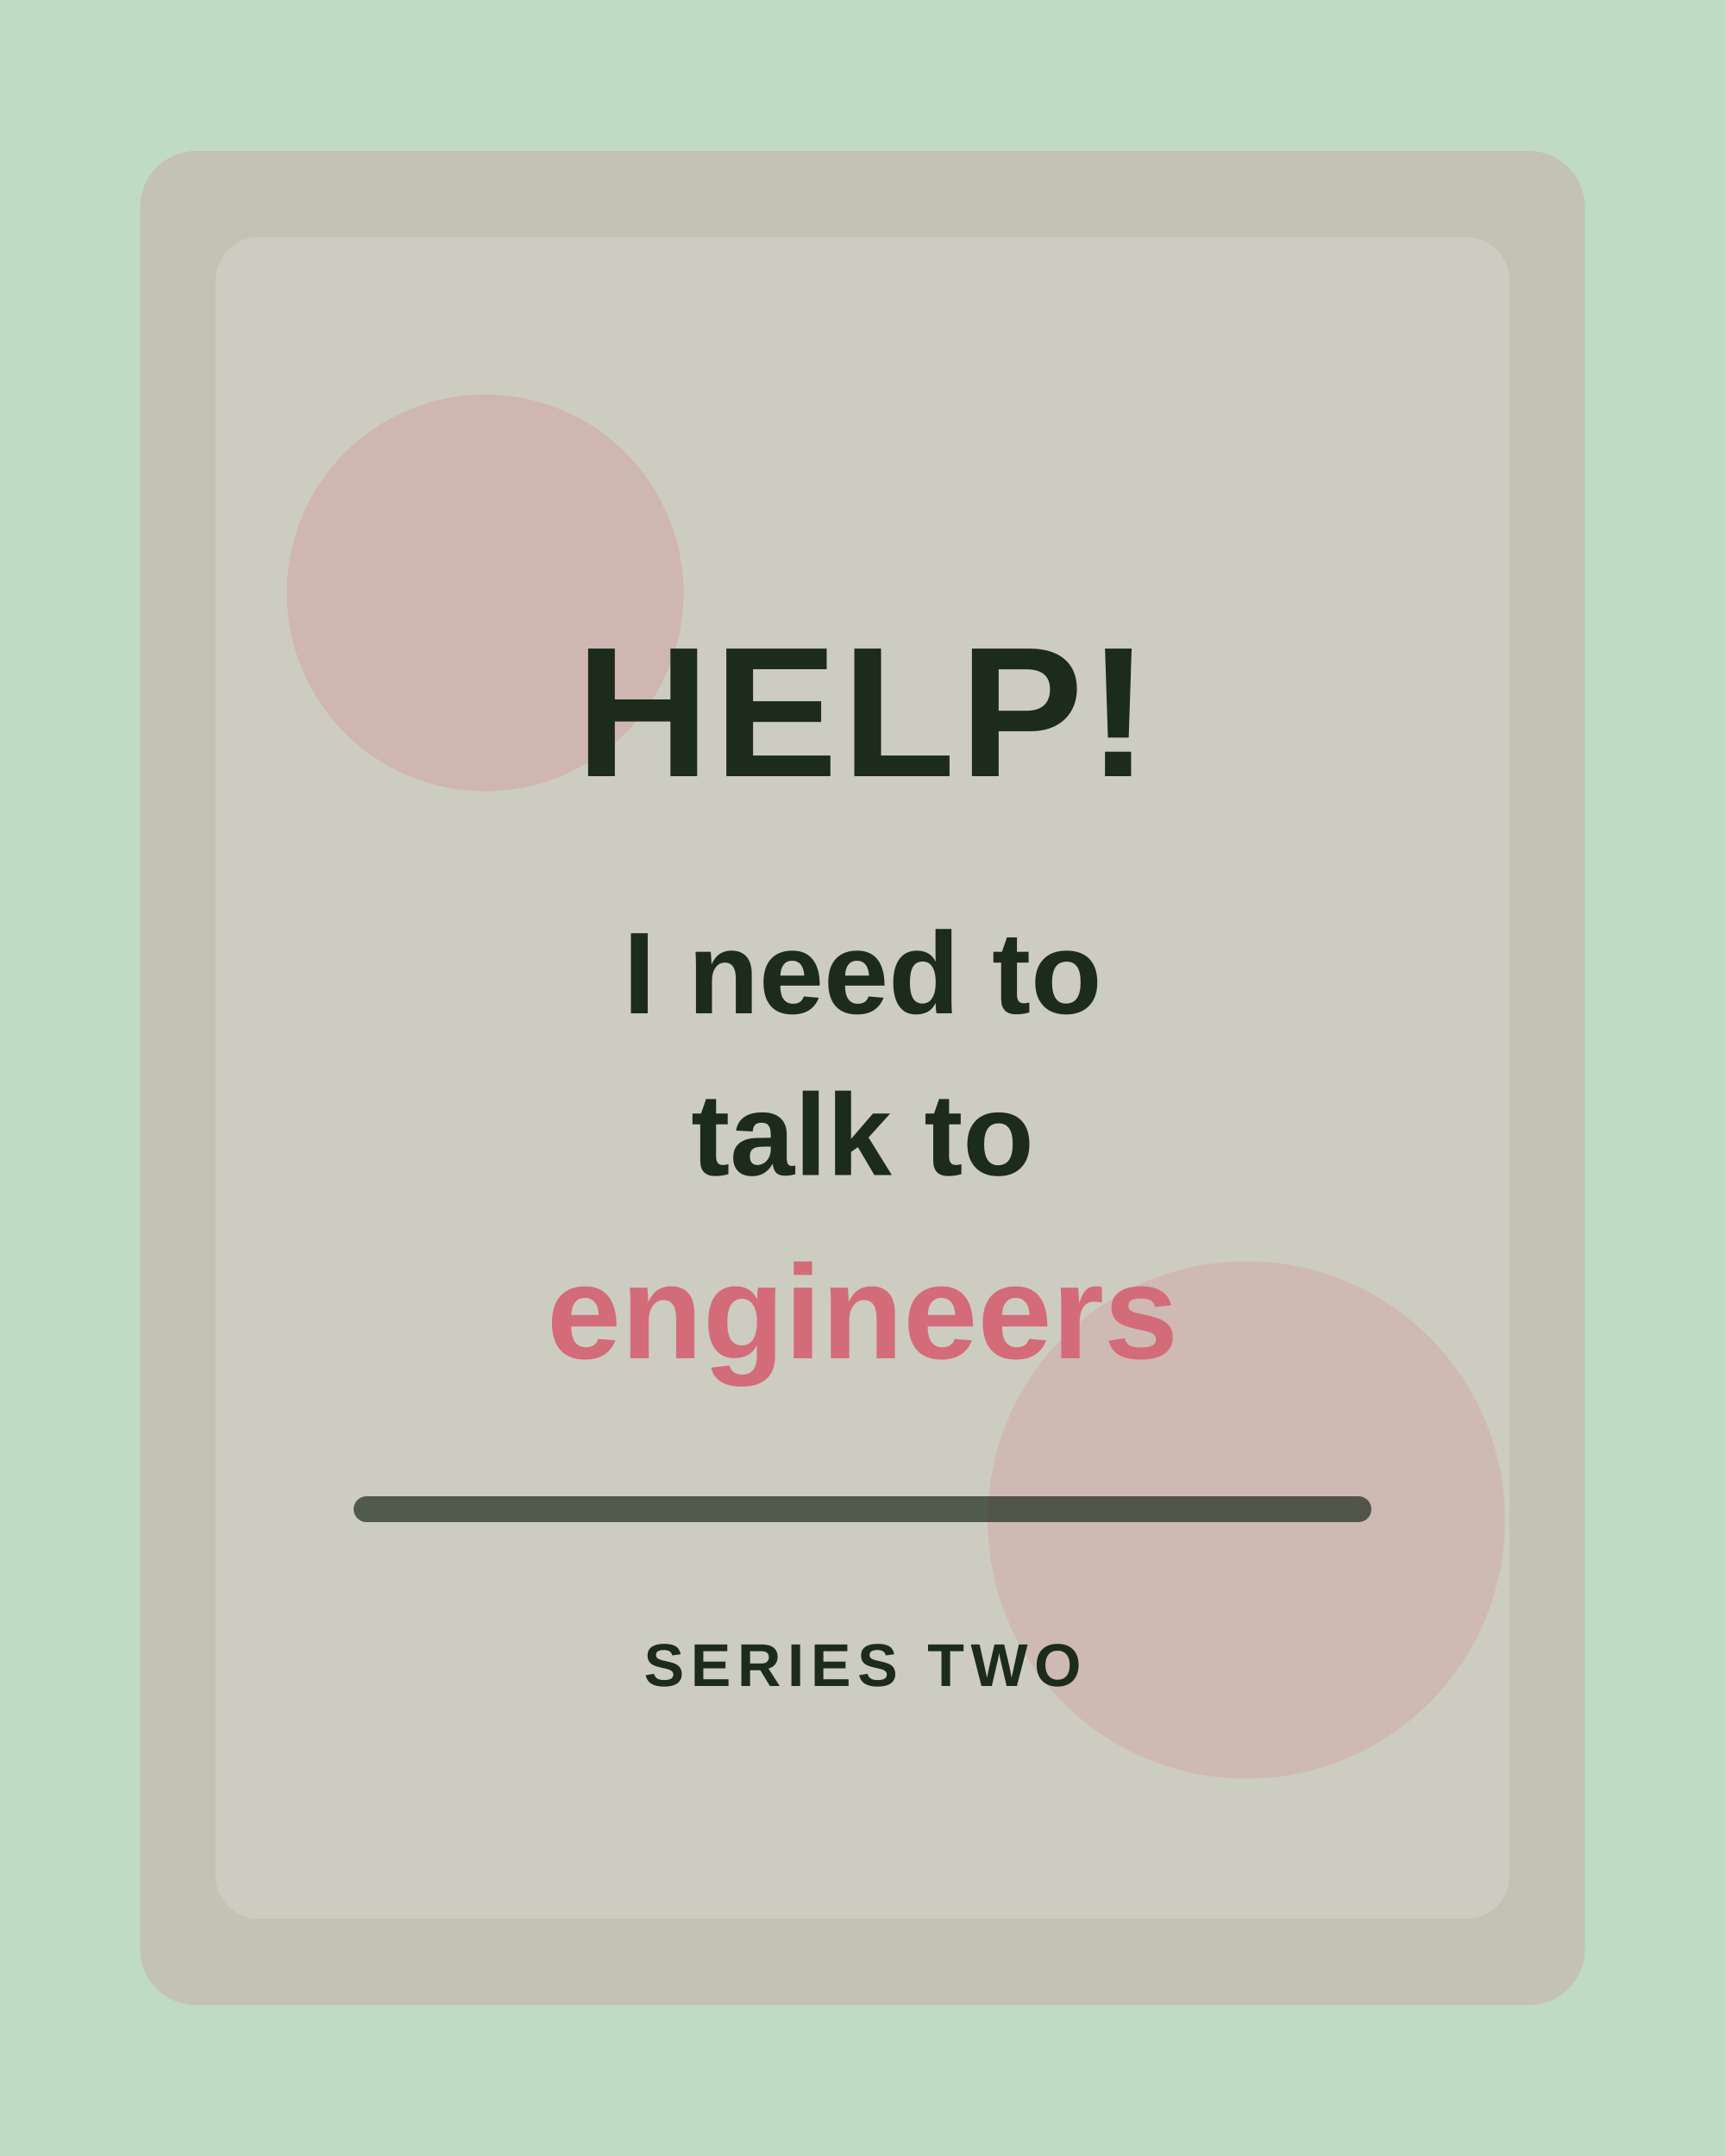
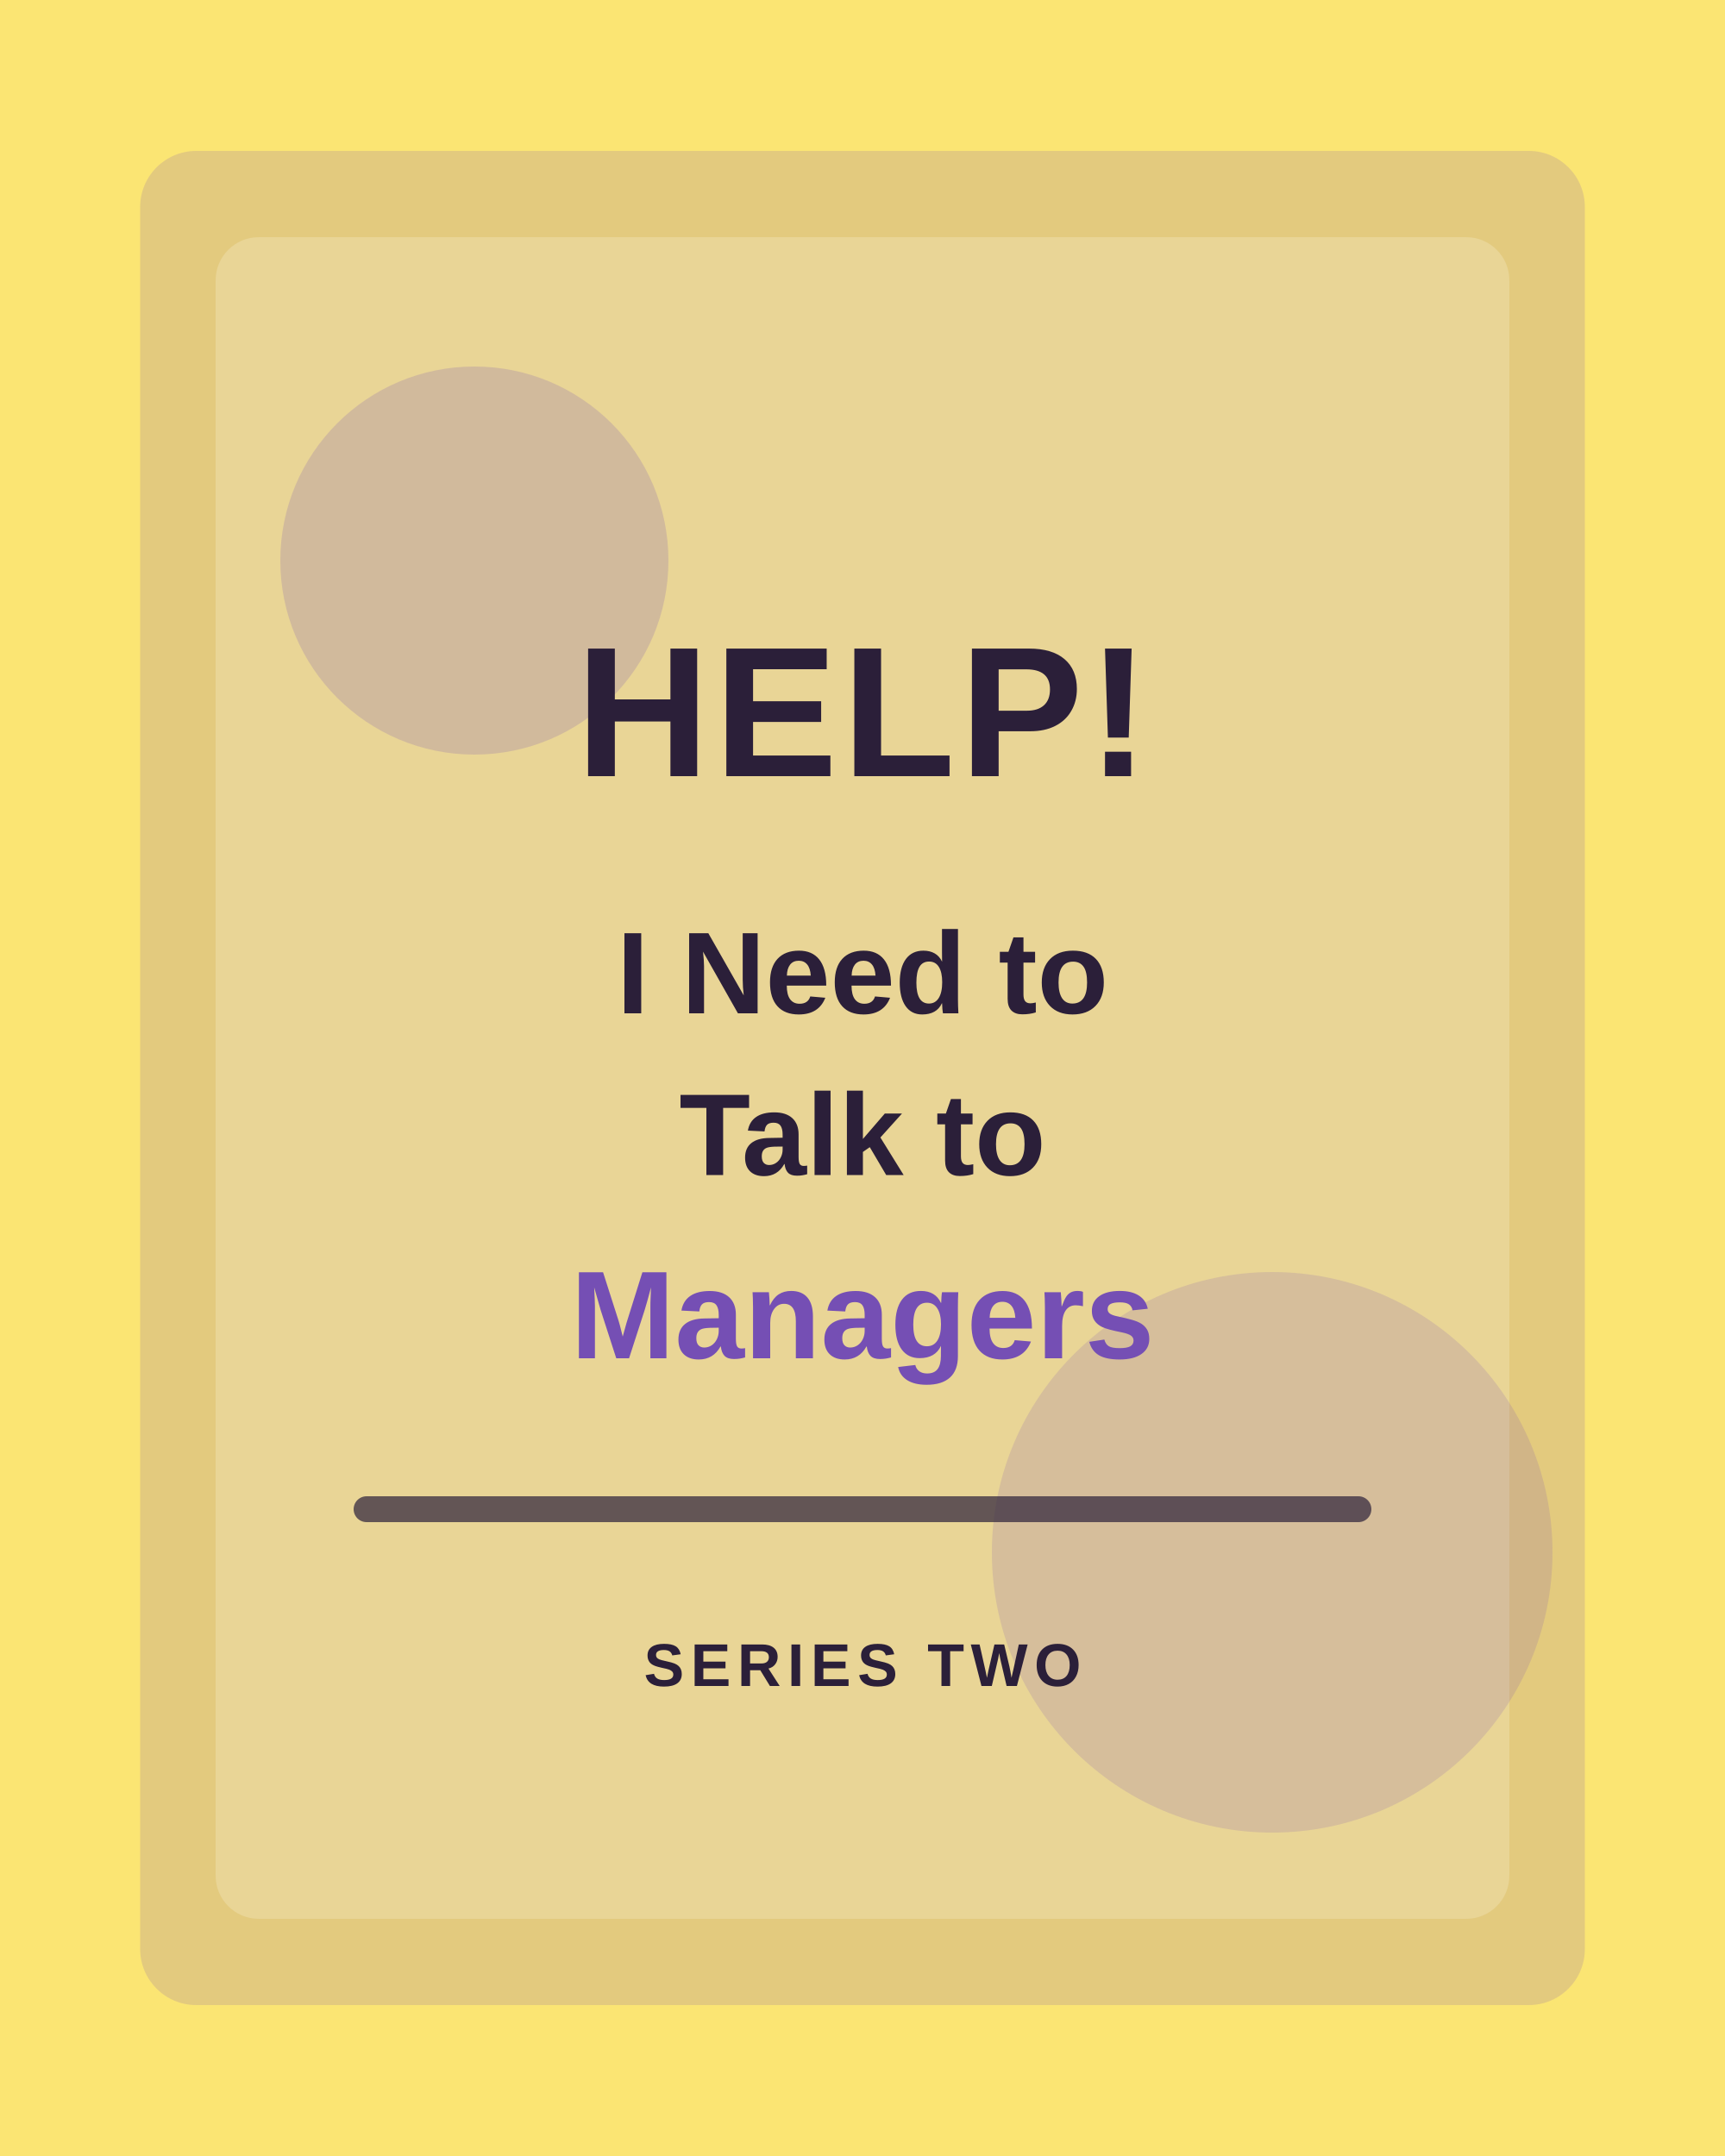
<svg xmlns="http://www.w3.org/2000/svg" viewBox="0 0 800 1000" role="img" aria-labelledby="title desc">
-   <rect width="800" height="1000" fill="#BFDBC4" />
-   <rect x="65" y="70" width="670" height="860" rx="26" fill="#D46B79" opacity="0.22" />
-   <rect x="100" y="110" width="600" height="780" rx="20" fill="#F5FAF5" opacity="0.18" />
-   <circle cx="225" cy="275" r="92" fill="#D46B79" opacity="0.22" />
-   <circle cx="578" cy="705" r="120" fill="#D46B79" opacity="0.18" />
-   <text x="400" y="360" text-anchor="middle" font-family="Verdana, Arial, sans-serif" font-weight="700" font-size="86" fill="#1C2B1C" letter-spacing="2">HELP!</text>
-   <text x="400" y="470" text-anchor="middle" font-family="Verdana, Arial, sans-serif" font-weight="700" font-size="54" fill="#1C2B1C">I need to</text>
-   <text x="400" y="545" text-anchor="middle" font-family="Verdana, Arial, sans-serif" font-weight="700" font-size="54" fill="#1C2B1C">talk to</text>
-   <text x="400" y="630" text-anchor="middle" font-family="Verdana, Arial, sans-serif" font-weight="700" font-size="62" fill="#D46B79">engineers</text>
-   <line x1="170" y1="700" x2="630" y2="700" stroke="#1C2B1C" stroke-width="12" stroke-linecap="round" opacity="0.7" />
-   <text x="400" y="782" text-anchor="middle" font-family="Verdana, Arial, sans-serif" font-weight="600" font-size="28" fill="#1C2B1C" letter-spacing="3">SERIES TWO</text>
+   <rect width="800" height="1000" fill="#FBE573" />
+   <rect x="65" y="70" width="670" height="860" rx="26" fill="#754FB4" opacity="0.18" />
+   <rect x="100" y="110" width="600" height="780" rx="20" fill="#FFFDF4" opacity="0.2" />
+   <circle cx="220" cy="260" r="90" fill="#754FB4" opacity="0.20" />
+   <circle cx="590" cy="720" r="130" fill="#754FB4" opacity="0.17" />
+   <text x="400" y="360" text-anchor="middle" font-family="Verdana, Arial, sans-serif" font-weight="700" font-size="86" fill="#2B1F39" letter-spacing="2">HELP!</text>
+   <text x="400" y="470" text-anchor="middle" font-family="Verdana, Arial, sans-serif" font-weight="700" font-size="54" fill="#2B1F39">I Need to</text>
+   <text x="400" y="545" text-anchor="middle" font-family="Verdana, Arial, sans-serif" font-weight="700" font-size="54" fill="#2B1F39">Talk to</text>
+   <text x="400" y="630" text-anchor="middle" font-family="Verdana, Arial, sans-serif" font-weight="700" font-size="58" fill="#754FB4">Managers</text>
+   <line x1="170" y1="700" x2="630" y2="700" stroke="#2B1F39" stroke-width="12" stroke-linecap="round" opacity="0.7" />
+   <text x="400" y="782" text-anchor="middle" font-family="Verdana, Arial, sans-serif" font-weight="600" font-size="28" fill="#2B1F39" letter-spacing="3">SERIES TWO</text>
</svg>
